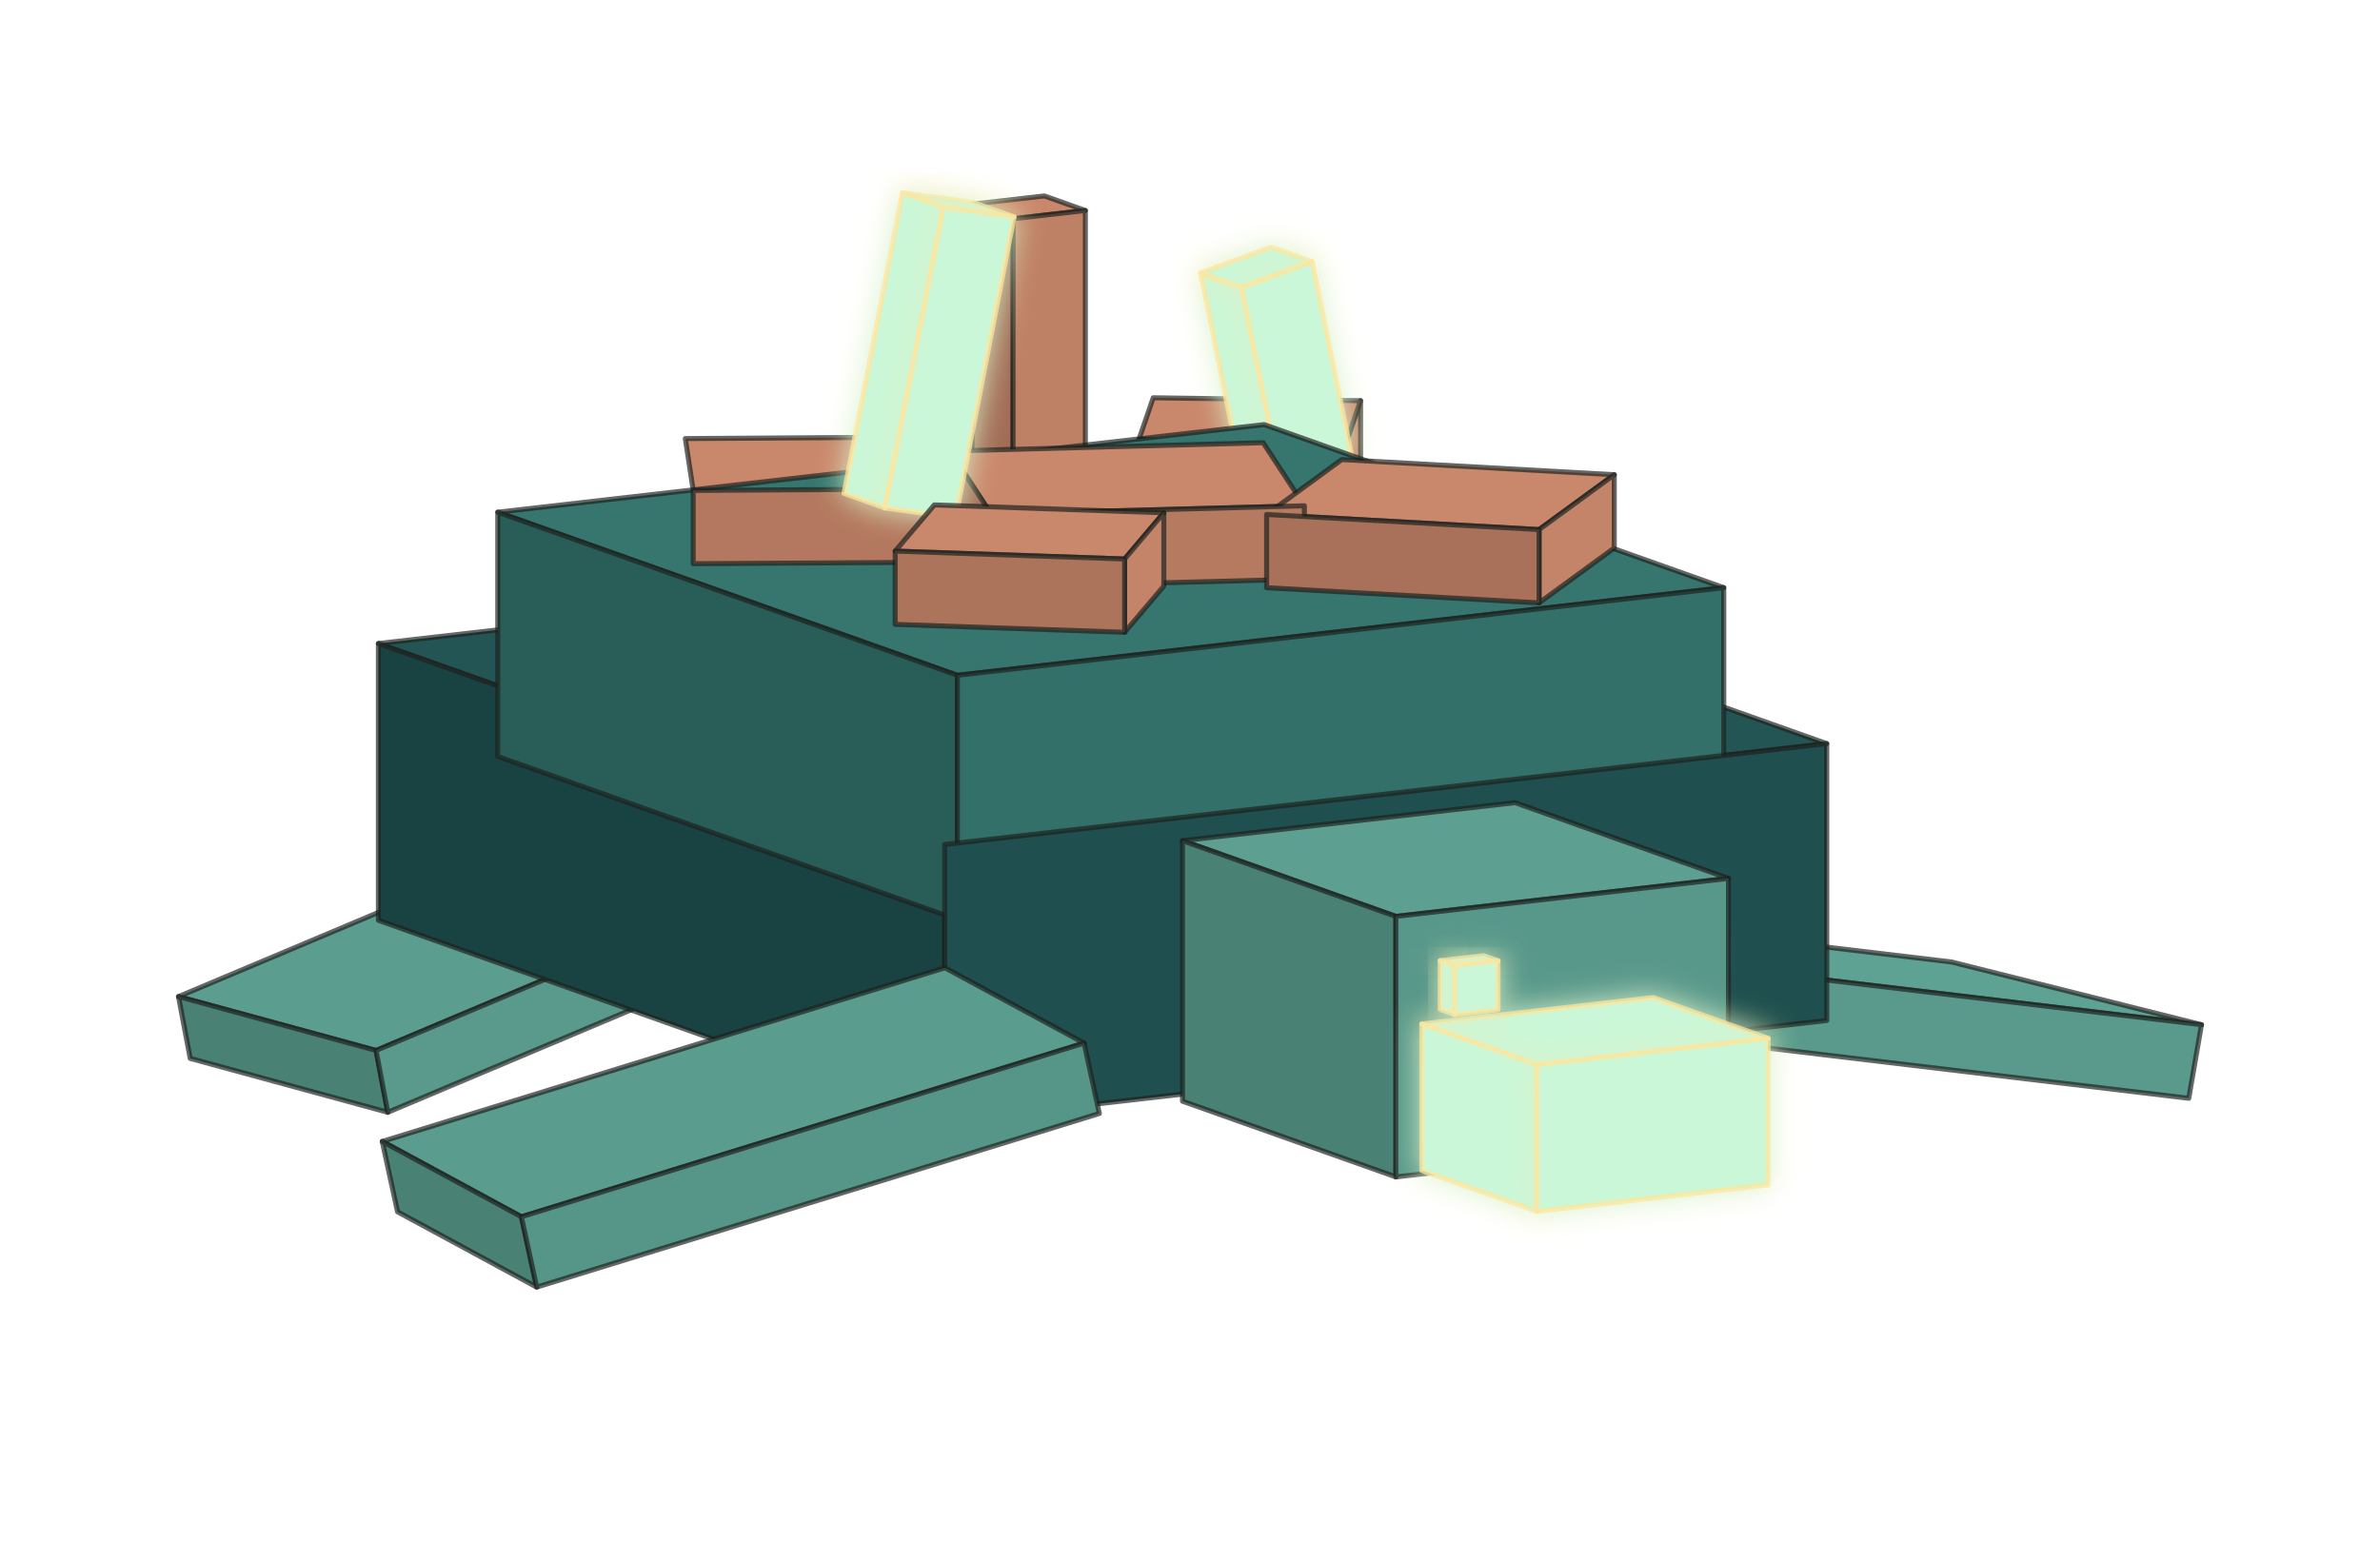
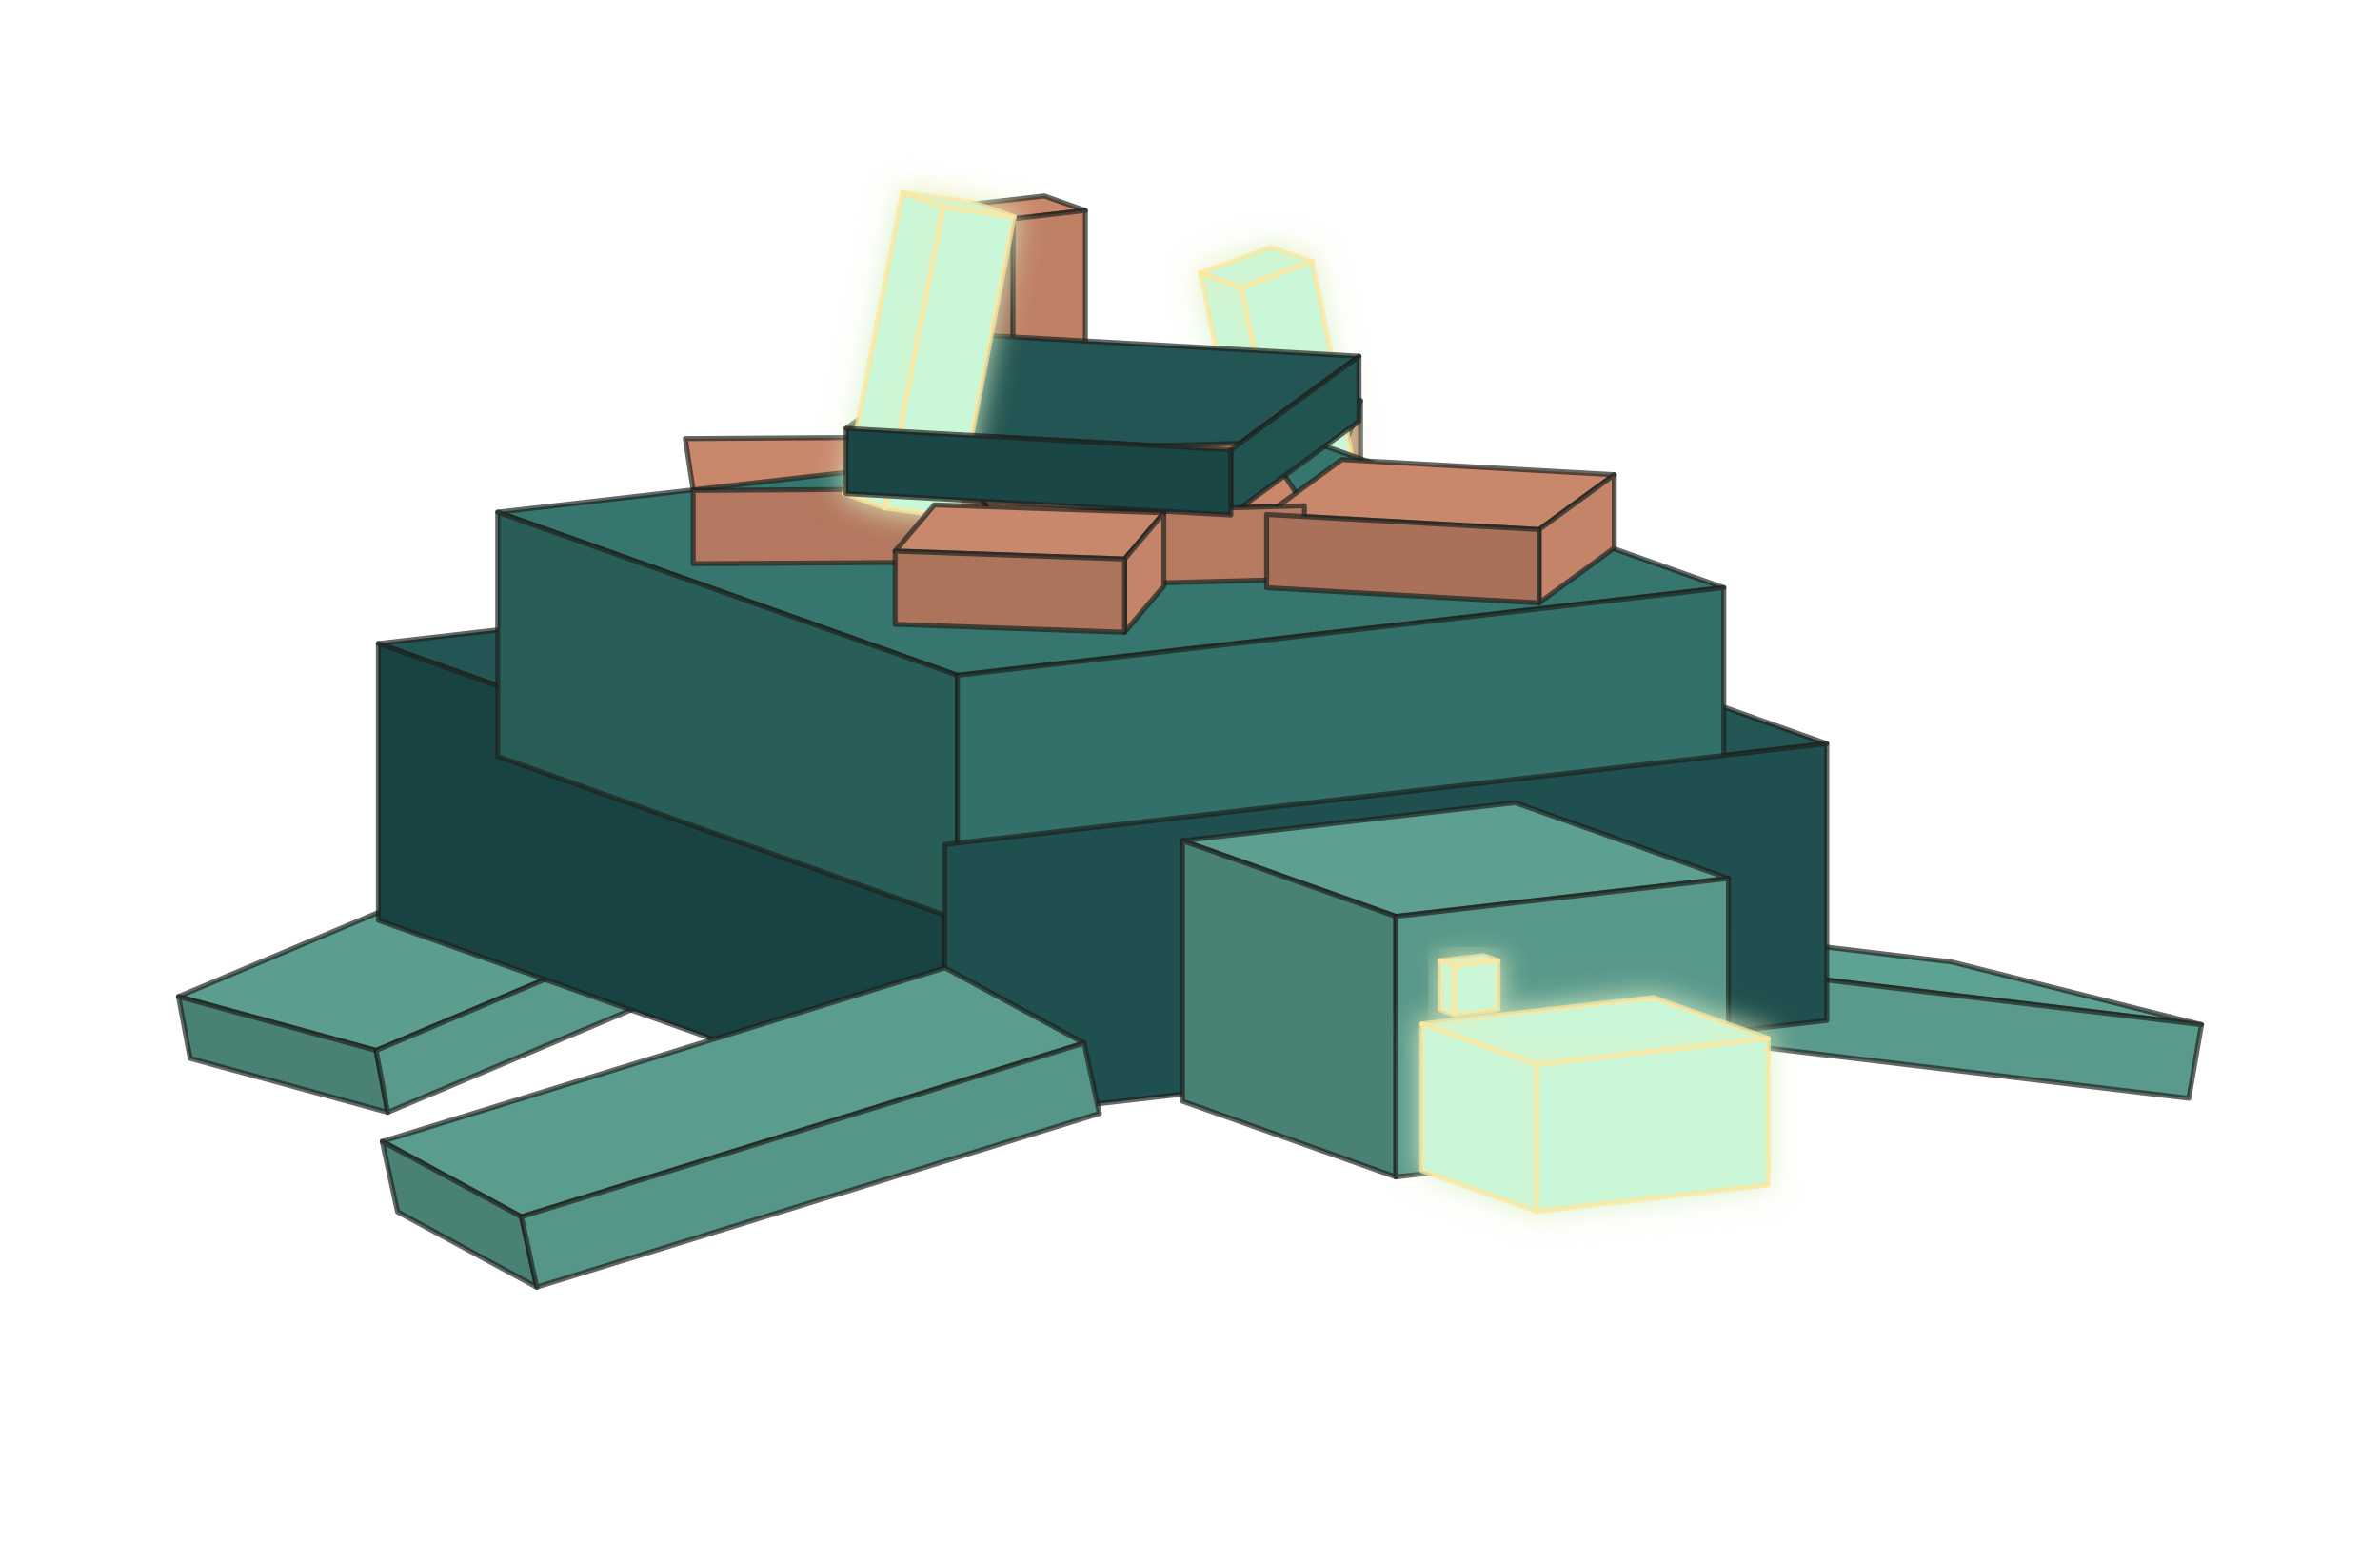
<svg xmlns="http://www.w3.org/2000/svg" width="640" height="420" viewBox="0 0 640 420" role="img" aria-labelledby="portrait-title">
  <defs>
    <filter id="portrait-glow" x="-80%" y="-80%" width="260%" height="260%">
      <feGaussianBlur stdDeviation="4" result="blur" />
      <feMerge>
        <feMergeNode in="blur" />
        <feMergeNode in="SourceGraphic" />
      </feMerge>
    </filter>
    <filter id="portrait-shadow" x="-40%" y="-80%" width="180%" height="260%">
      <feGaussianBlur stdDeviation="8" />
    </filter>
  </defs>
  <g>
    <polygon points="241.22,195.55 190.82,165.60 159.71,169.16 210.11,199.11" fill="#5ea294" stroke="#1c211e" stroke-opacity=".68" stroke-width="1.35" stroke-linejoin="round" vector-effect="non-scaling-stroke" />
    <polygon points="208.26,228.89 210.11,199.11 159.71,169.16 157.86,198.94" fill="#498175" stroke="#1c211e" stroke-opacity=".68" stroke-width="1.35" stroke-linejoin="round" vector-effect="non-scaling-stroke" />
    <polygon points="455.54,242.00 421.03,225.38 316.37,209.35 350.89,225.97" fill="#5ea394" stroke="#1c211e" stroke-opacity=".68" stroke-width="1.35" stroke-linejoin="round" vector-effect="non-scaling-stroke" />
    <polygon points="347.29,243.37 350.89,225.97 316.37,209.35 312.77,226.75" fill="#498175" stroke="#1c211e" stroke-opacity=".68" stroke-width="1.35" stroke-linejoin="round" vector-effect="non-scaling-stroke" />
    <polygon points="239.37,225.33 241.22,195.55 210.11,199.11 208.26,228.89" fill="#559587" stroke="#1c211e" stroke-opacity=".68" stroke-width="1.35" stroke-linejoin="round" vector-effect="non-scaling-stroke" />
    <polygon points="451.94,259.40 455.54,242.00 350.89,225.97 347.29,243.37" fill="#579689" stroke="#1c211e" stroke-opacity=".68" stroke-width="1.35" stroke-linejoin="round" vector-effect="non-scaling-stroke" />
    <polygon points="365.87,127.47 365.87,107.76 362.00,118.99 362.00,138.70" fill="#c38368" stroke="#1c211e" stroke-opacity=".68" stroke-width="1.35" stroke-linejoin="round" vector-effect="non-scaling-stroke" />
    <polygon points="365.87,107.76 310.11,106.98 306.25,118.22 362.00,118.99" fill="#c9876c" stroke="#1c211e" stroke-opacity=".68" stroke-width="1.35" stroke-linejoin="round" vector-effect="non-scaling-stroke" />
    <polygon points="362.00,138.70 362.00,118.99 306.25,118.22 306.25,137.92" fill="#b0765e" stroke="#1c211e" stroke-opacity=".68" stroke-width="1.35" stroke-linejoin="round" vector-effect="non-scaling-stroke" />
    <polygon points="192.38,244.09 139.25,229.60 48.00,268.03 101.13,282.52" fill="#5b9d8f" stroke="#1c211e" stroke-opacity=".68" stroke-width="1.35" stroke-linejoin="round" vector-effect="non-scaling-stroke" />
    <polygon points="592.00,275.59 524.84,258.73 398.92,243.73 466.08,260.59" fill="#5ea293" stroke="#1c211e" stroke-opacity=".68" stroke-width="1.35" stroke-linejoin="round" vector-effect="non-scaling-stroke" />
    <polygon points="272.42,126.72 272.42,58.83 261.39,54.92 261.39,122.80" fill="#a26c56" stroke="#1c211e" stroke-opacity=".68" stroke-width="1.35" stroke-linejoin="round" vector-effect="non-scaling-stroke" />
    <polygon points="291.86,56.61 280.83,52.69 261.39,54.92 272.42,58.83" fill="#c9876c" stroke="#1c211e" stroke-opacity=".68" stroke-width="1.35" stroke-linejoin="round" vector-effect="non-scaling-stroke" />
    <polygon points="291.86,124.49 291.86,56.61 272.42,58.83 272.42,126.72" fill="#bf8166" stroke="#1c211e" stroke-opacity=".68" stroke-width="1.35" stroke-linejoin="round" vector-effect="non-scaling-stroke" />
    <polygon points="344.48,129.53 333.88,77.32 322.84,73.40 333.45,125.61" fill="#caf7d8" stroke="#ffe59a" stroke-opacity=".74" stroke-width="1.35" stroke-linejoin="round" vector-effect="non-scaling-stroke" filter="url(#portrait-glow)" />
    <polygon points="352.85,70.37 341.82,66.45 322.84,73.40 333.88,77.32" fill="#caf7d8" stroke="#ffe59a" stroke-opacity=".74" stroke-width="1.35" stroke-linejoin="round" vector-effect="non-scaling-stroke" filter="url(#portrait-glow)" />
    <polygon points="491.23,200.00 338.95,145.95 101.75,173.07 254.03,227.12" fill="#225553" stroke="#1c211e" stroke-opacity=".68" stroke-width="1.35" stroke-linejoin="round" vector-effect="non-scaling-stroke" />
    <polygon points="363.46,122.58 352.85,70.37 333.88,77.32 344.48,129.53" fill="#caf7d8" stroke="#ffe59a" stroke-opacity=".74" stroke-width="1.35" stroke-linejoin="round" vector-effect="non-scaling-stroke" filter="url(#portrait-glow)" />
    <polygon points="253.55,117.51 184.28,117.95 186.41,131.90 255.68,131.47" fill="#c9876c" stroke="#1c211e" stroke-opacity=".68" stroke-width="1.35" stroke-linejoin="round" vector-effect="non-scaling-stroke" />
    <polygon points="463.54,158.05 339.94,114.19 133.85,137.75 257.45,181.62" fill="#36766f" stroke="#1c211e" stroke-opacity=".68" stroke-width="1.35" stroke-linejoin="round" vector-effect="non-scaling-stroke" />
    <polygon points="104.27,299.15 101.13,282.52 48.00,268.03 51.14,284.66" fill="#498175" stroke="#1c211e" stroke-opacity=".68" stroke-width="1.35" stroke-linejoin="round" vector-effect="non-scaling-stroke" />
+     <polygon points="365.45,95.80 262.01,90.05 227.53,115.23 330.97,120.98" fill="#225553" stroke="#1c211e" stroke-opacity=".68" stroke-width="1.35" stroke-linejoin="round" vector-effect="non-scaling-stroke" />
    <polygon points="195.52,260.72 192.38,244.09 101.13,282.52 104.27,299.15" fill="#599a8c" stroke="#1c211e" stroke-opacity=".68" stroke-width="1.35" stroke-linejoin="round" vector-effect="non-scaling-stroke" />
    <polygon points="339.68,119.07 255.45,121.30 266.54,138.27 350.76,136.03" fill="#c9876c" stroke="#1c211e" stroke-opacity=".68" stroke-width="1.35" stroke-linejoin="round" vector-effect="non-scaling-stroke" />
    <polygon points="255.45,141.01 266.54,157.97 266.54,138.27 255.45,121.30" fill="#a26c56" stroke="#1c211e" stroke-opacity=".68" stroke-width="1.35" stroke-linejoin="round" vector-effect="non-scaling-stroke" />
    <polygon points="588.58,295.38 592.00,275.59 466.08,260.59 462.66,280.37" fill="#599a8d" stroke="#1c211e" stroke-opacity=".68" stroke-width="1.35" stroke-linejoin="round" vector-effect="non-scaling-stroke" />
+     <polygon points="365.45,113.32 365.45,95.80 330.97,120.98 330.97,138.50" fill="#215351" stroke="#1c211e" stroke-opacity=".68" stroke-width="1.35" stroke-linejoin="round" vector-effect="non-scaling-stroke" />
    <polygon points="255.68,151.18 255.68,131.47 186.41,131.90 186.41,151.61" fill="#b3785f" stroke="#1c211e" stroke-opacity=".68" stroke-width="1.35" stroke-linejoin="round" vector-effect="non-scaling-stroke" />
    <polygon points="462.66,280.37 466.08,260.59 398.92,243.73 395.50,263.51" fill="#498175" stroke="#1c211e" stroke-opacity=".68" stroke-width="1.35" stroke-linejoin="round" vector-effect="non-scaling-stroke" />
    <polygon points="434.09,127.67 360.81,123.60 340.60,138.36 413.87,142.43" fill="#c9876c" stroke="#1c211e" stroke-opacity=".68" stroke-width="1.35" stroke-linejoin="round" vector-effect="non-scaling-stroke" />
    <polygon points="272.68,58.35 261.65,54.44 242.67,51.83 253.71,55.74" fill="#caf7d8" stroke="#ffe59a" stroke-opacity=".74" stroke-width="1.35" stroke-linejoin="round" vector-effect="non-scaling-stroke" filter="url(#portrait-glow)" />
    <polygon points="238.01,136.61 253.71,55.74 242.67,51.83 226.97,132.69" fill="#caf7d8" stroke="#ffe59a" stroke-opacity=".74" stroke-width="1.35" stroke-linejoin="round" vector-effect="non-scaling-stroke" filter="url(#portrait-glow)" />
    <polygon points="434.09,147.38 434.09,127.67 413.87,142.43 413.87,162.14" fill="#c48469" stroke="#1c211e" stroke-opacity=".68" stroke-width="1.35" stroke-linejoin="round" vector-effect="non-scaling-stroke" />
    <polygon points="256.98,139.22 272.68,58.35 253.71,55.74 238.01,136.61" fill="#caf7d8" stroke="#ffe59a" stroke-opacity=".74" stroke-width="1.35" stroke-linejoin="round" vector-effect="non-scaling-stroke" filter="url(#portrait-glow)" />
    <polygon points="254.03,301.57 254.03,227.12 101.75,173.07 101.75,247.52" fill="#194342" stroke="#1c211e" stroke-opacity=".68" stroke-width="1.35" stroke-linejoin="round" vector-effect="non-scaling-stroke" />
    <polygon points="257.45,247.31 257.45,181.62 133.85,137.75 133.85,203.44" fill="#295e58" stroke="#1c211e" stroke-opacity=".68" stroke-width="1.35" stroke-linejoin="round" vector-effect="non-scaling-stroke" />
    <polygon points="350.76,155.74 350.76,136.03 266.54,138.27 266.54,157.97" fill="#b67a61" stroke="#1c211e" stroke-opacity=".68" stroke-width="1.35" stroke-linejoin="round" vector-effect="non-scaling-stroke" />
+     <polygon points="330.97,138.50 330.97,120.98 227.53,115.23 227.53,132.75" fill="#1a4645" stroke="#1c211e" stroke-opacity=".68" stroke-width="1.35" stroke-linejoin="round" vector-effect="non-scaling-stroke" />
    <polygon points="413.87,162.14 413.87,142.43 340.60,138.36 340.60,158.07" fill="#a9715a" stroke="#1c211e" stroke-opacity=".68" stroke-width="1.35" stroke-linejoin="round" vector-effect="non-scaling-stroke" />
    <polygon points="312.96,137.91 251.25,135.79 240.72,148.22 302.42,150.34" fill="#c9876c" stroke="#1c211e" stroke-opacity=".68" stroke-width="1.35" stroke-linejoin="round" vector-effect="non-scaling-stroke" />
    <polygon points="312.96,157.62 312.96,137.91 302.42,150.34 302.42,170.05" fill="#c48469" stroke="#1c211e" stroke-opacity=".68" stroke-width="1.35" stroke-linejoin="round" vector-effect="non-scaling-stroke" />
    <polygon points="463.54,223.75 463.54,158.05 257.45,181.62 257.45,247.31" fill="#327069" stroke="#1c211e" stroke-opacity=".68" stroke-width="1.35" stroke-linejoin="round" vector-effect="non-scaling-stroke" />
    <polygon points="302.42,170.05 302.42,150.34 240.72,148.22 240.72,167.92" fill="#ad745c" stroke="#1c211e" stroke-opacity=".68" stroke-width="1.35" stroke-linejoin="round" vector-effect="non-scaling-stroke" />
    <polygon points="491.23,274.45 491.23,200.00 254.03,227.12 254.03,301.57" fill="#1f504f" stroke="#1c211e" stroke-opacity=".68" stroke-width="1.35" stroke-linejoin="round" vector-effect="non-scaling-stroke" />
    <polygon points="291.52,280.54 254.10,260.28 102.79,306.99 140.21,327.25" fill="#5a9c8e" stroke="#1c211e" stroke-opacity=".68" stroke-width="1.35" stroke-linejoin="round" vector-effect="non-scaling-stroke" />
    <polygon points="464.80,236.24 407.42,215.87 317.98,226.10 375.36,246.46" fill="#5da092" stroke="#1c211e" stroke-opacity=".68" stroke-width="1.35" stroke-linejoin="round" vector-effect="non-scaling-stroke" />
    <polygon points="144.32,346.17 140.21,327.25 102.79,306.99 106.90,325.91" fill="#498175" stroke="#1c211e" stroke-opacity=".68" stroke-width="1.35" stroke-linejoin="round" vector-effect="non-scaling-stroke" />
    <polygon points="375.36,316.53 375.36,246.46 317.98,226.10 317.98,296.17" fill="#498175" stroke="#1c211e" stroke-opacity=".68" stroke-width="1.35" stroke-linejoin="round" vector-effect="non-scaling-stroke" />
    <polygon points="457.27,252.18 453.41,250.81 441.74,252.14 445.60,253.51" fill="#caf7d8" stroke="#ffe59a" stroke-opacity=".74" stroke-width="1.35" stroke-linejoin="round" vector-effect="non-scaling-stroke" filter="url(#portrait-glow)" />
    <polygon points="445.60,266.65 445.60,253.51 441.74,252.14 441.74,265.28" fill="#caf7d8" stroke="#ffe59a" stroke-opacity=".74" stroke-width="1.35" stroke-linejoin="round" vector-effect="non-scaling-stroke" filter="url(#portrait-glow)" />
    <polygon points="457.27,265.32 457.27,252.18 445.60,253.51 445.60,266.65" fill="#caf7d8" stroke="#ffe59a" stroke-opacity=".74" stroke-width="1.35" stroke-linejoin="round" vector-effect="non-scaling-stroke" filter="url(#portrait-glow)" />
    <polygon points="295.63,299.47 291.52,280.54 140.21,327.25 144.32,346.17" fill="#569688" stroke="#1c211e" stroke-opacity=".68" stroke-width="1.35" stroke-linejoin="round" vector-effect="non-scaling-stroke" />
    <polygon points="464.80,306.31 464.80,236.24 375.36,246.46 375.36,316.53" fill="#58988b" stroke="#1c211e" stroke-opacity=".68" stroke-width="1.35" stroke-linejoin="round" vector-effect="non-scaling-stroke" />
    <polygon points="475.46,279.26 444.57,268.29 382.35,275.40 413.25,286.37" fill="#caf7d8" stroke="#ffe59a" stroke-opacity=".74" stroke-width="1.35" stroke-linejoin="round" vector-effect="non-scaling-stroke" filter="url(#portrait-glow)" />
    <polygon points="402.83,258.40 398.97,257.03 387.30,258.37 391.17,259.74" fill="#caf7d8" stroke="#ffe59a" stroke-opacity=".74" stroke-width="1.35" stroke-linejoin="round" vector-effect="non-scaling-stroke" filter="url(#portrait-glow)" />
    <polygon points="391.17,272.87 391.17,259.74 387.30,258.37 387.30,271.50" fill="#caf7d8" stroke="#ffe59a" stroke-opacity=".74" stroke-width="1.35" stroke-linejoin="round" vector-effect="non-scaling-stroke" filter="url(#portrait-glow)" />
    <polygon points="402.83,271.54 402.83,258.40 391.17,259.74 391.17,272.87" fill="#caf7d8" stroke="#ffe59a" stroke-opacity=".74" stroke-width="1.35" stroke-linejoin="round" vector-effect="non-scaling-stroke" filter="url(#portrait-glow)" />
    <polygon points="413.25,325.79 413.25,286.37 382.35,275.40 382.35,314.82" fill="#caf7d8" stroke="#ffe59a" stroke-opacity=".74" stroke-width="1.35" stroke-linejoin="round" vector-effect="non-scaling-stroke" filter="url(#portrait-glow)" />
    <polygon points="475.46,318.67 475.46,279.26 413.25,286.37 413.25,325.79" fill="#caf7d8" stroke="#ffe59a" stroke-opacity=".74" stroke-width="1.35" stroke-linejoin="round" vector-effect="non-scaling-stroke" filter="url(#portrait-glow)" />
  </g>
</svg>
